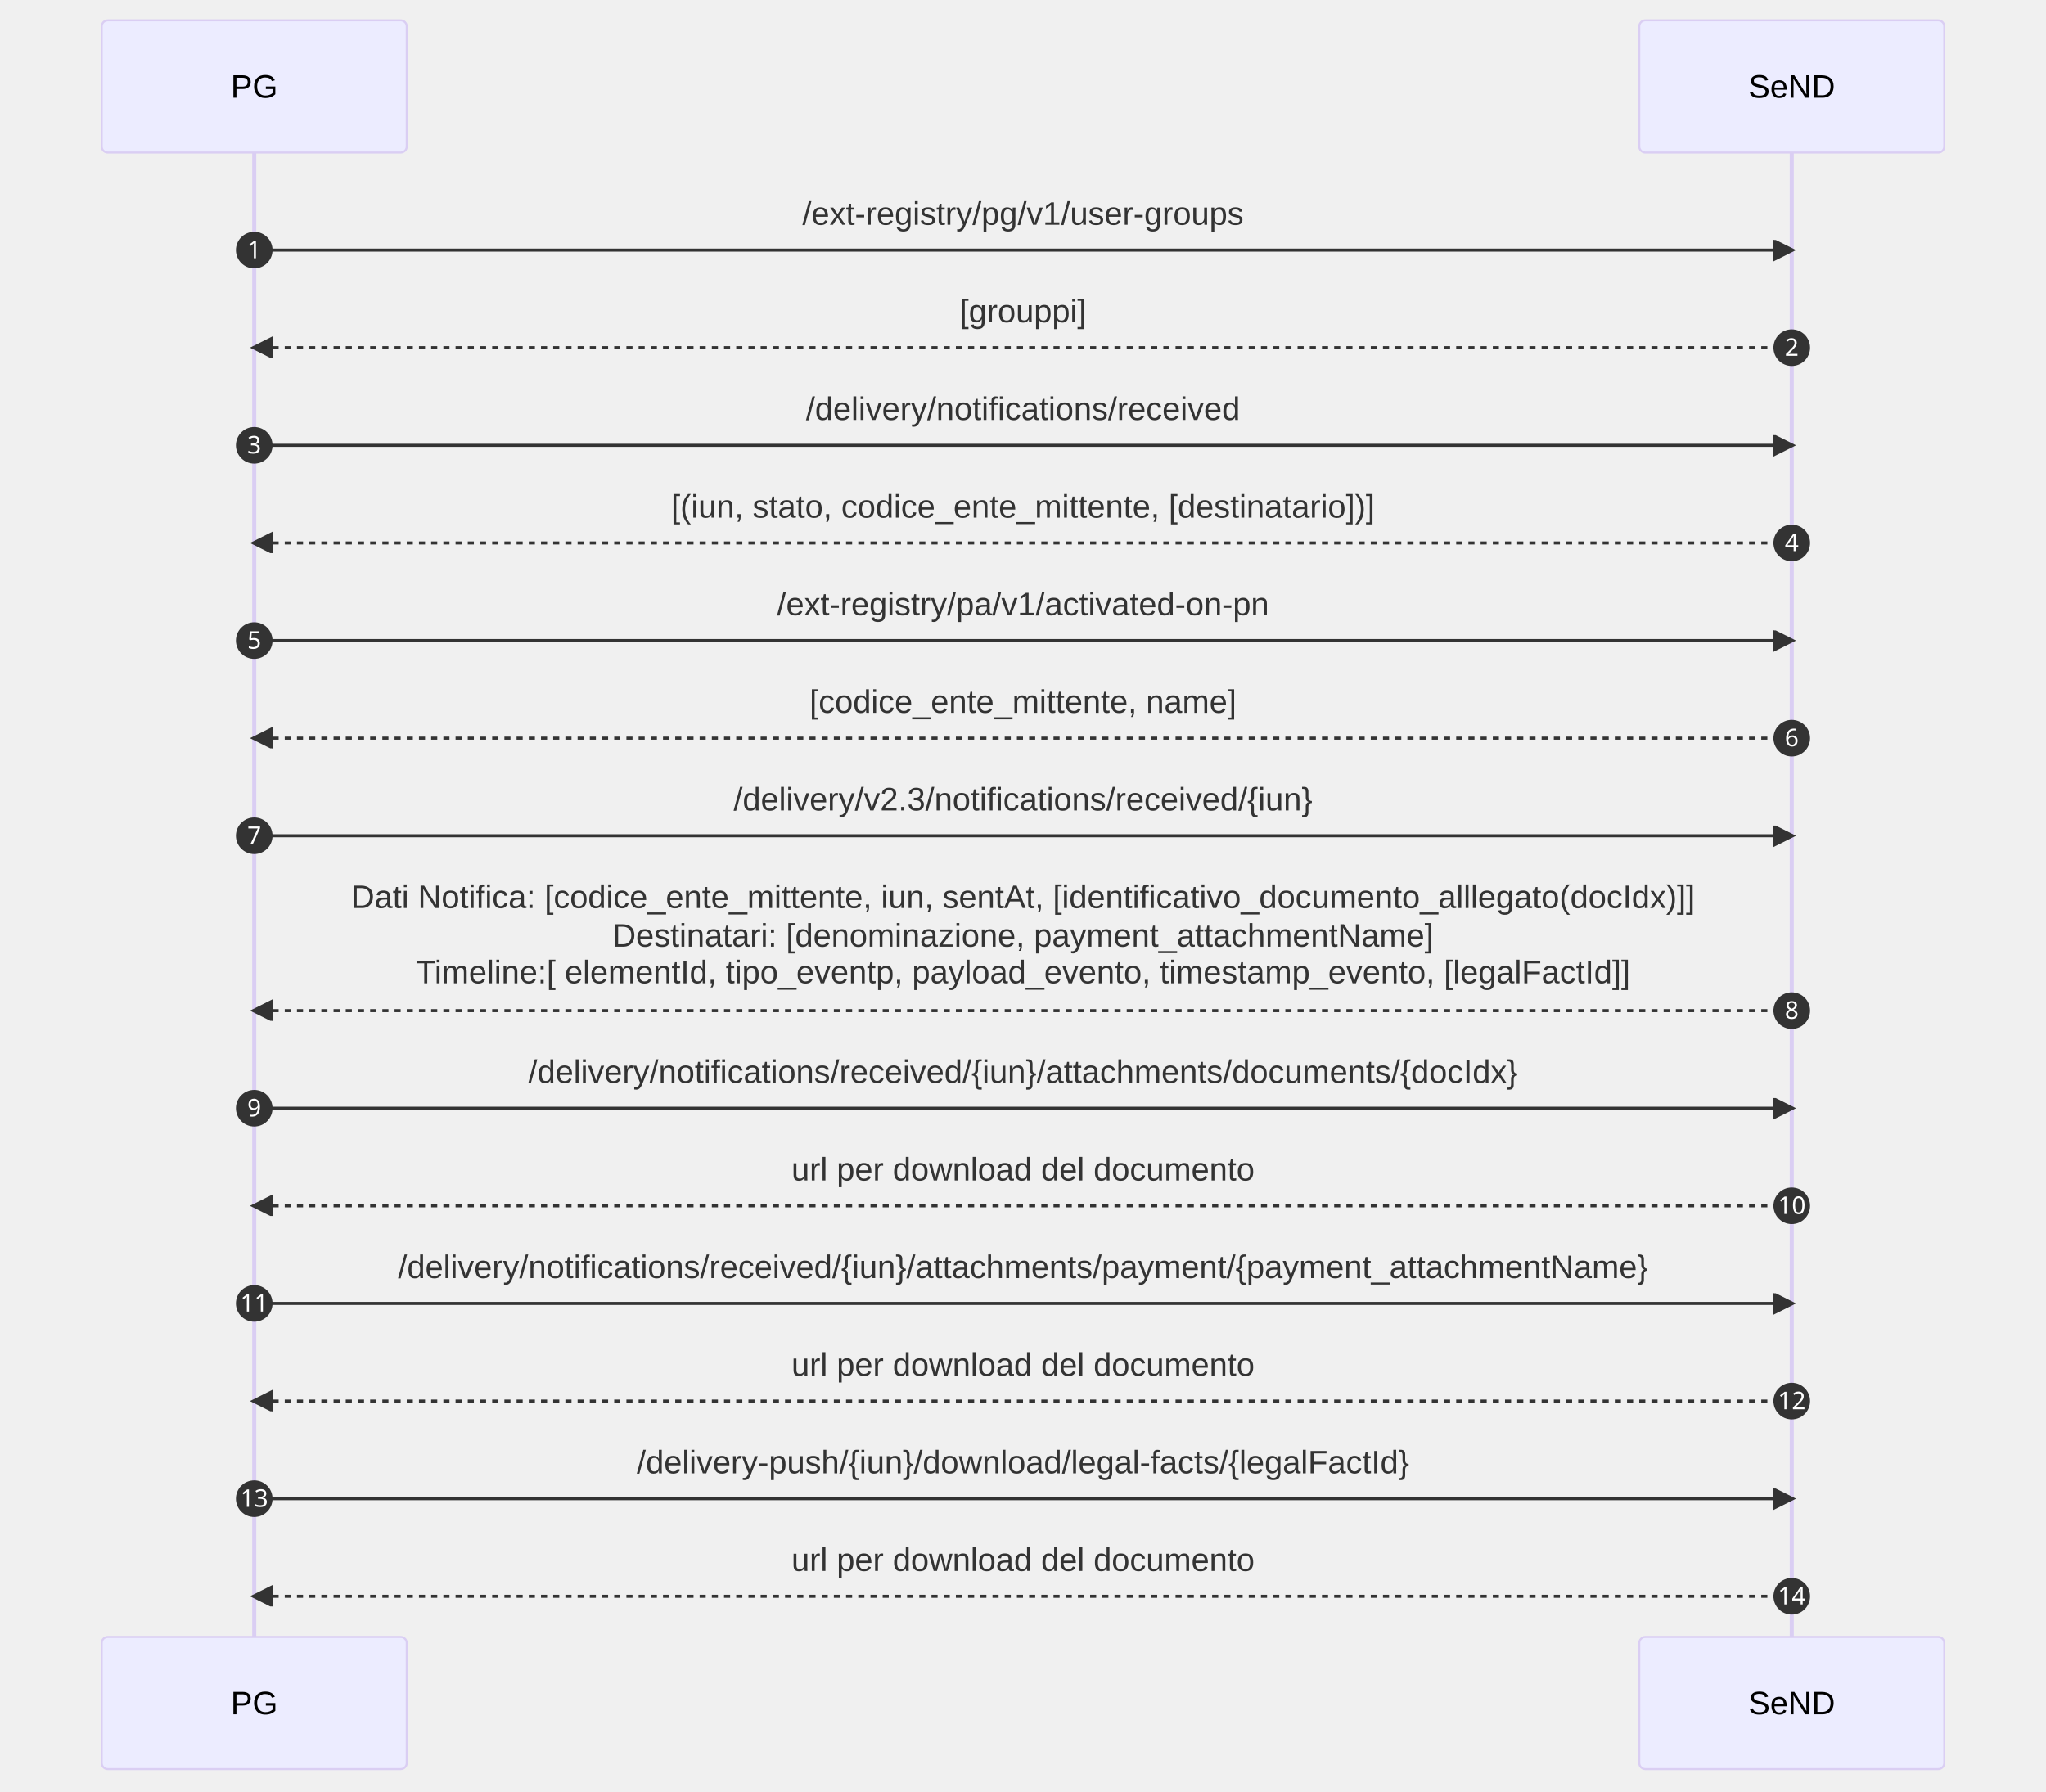
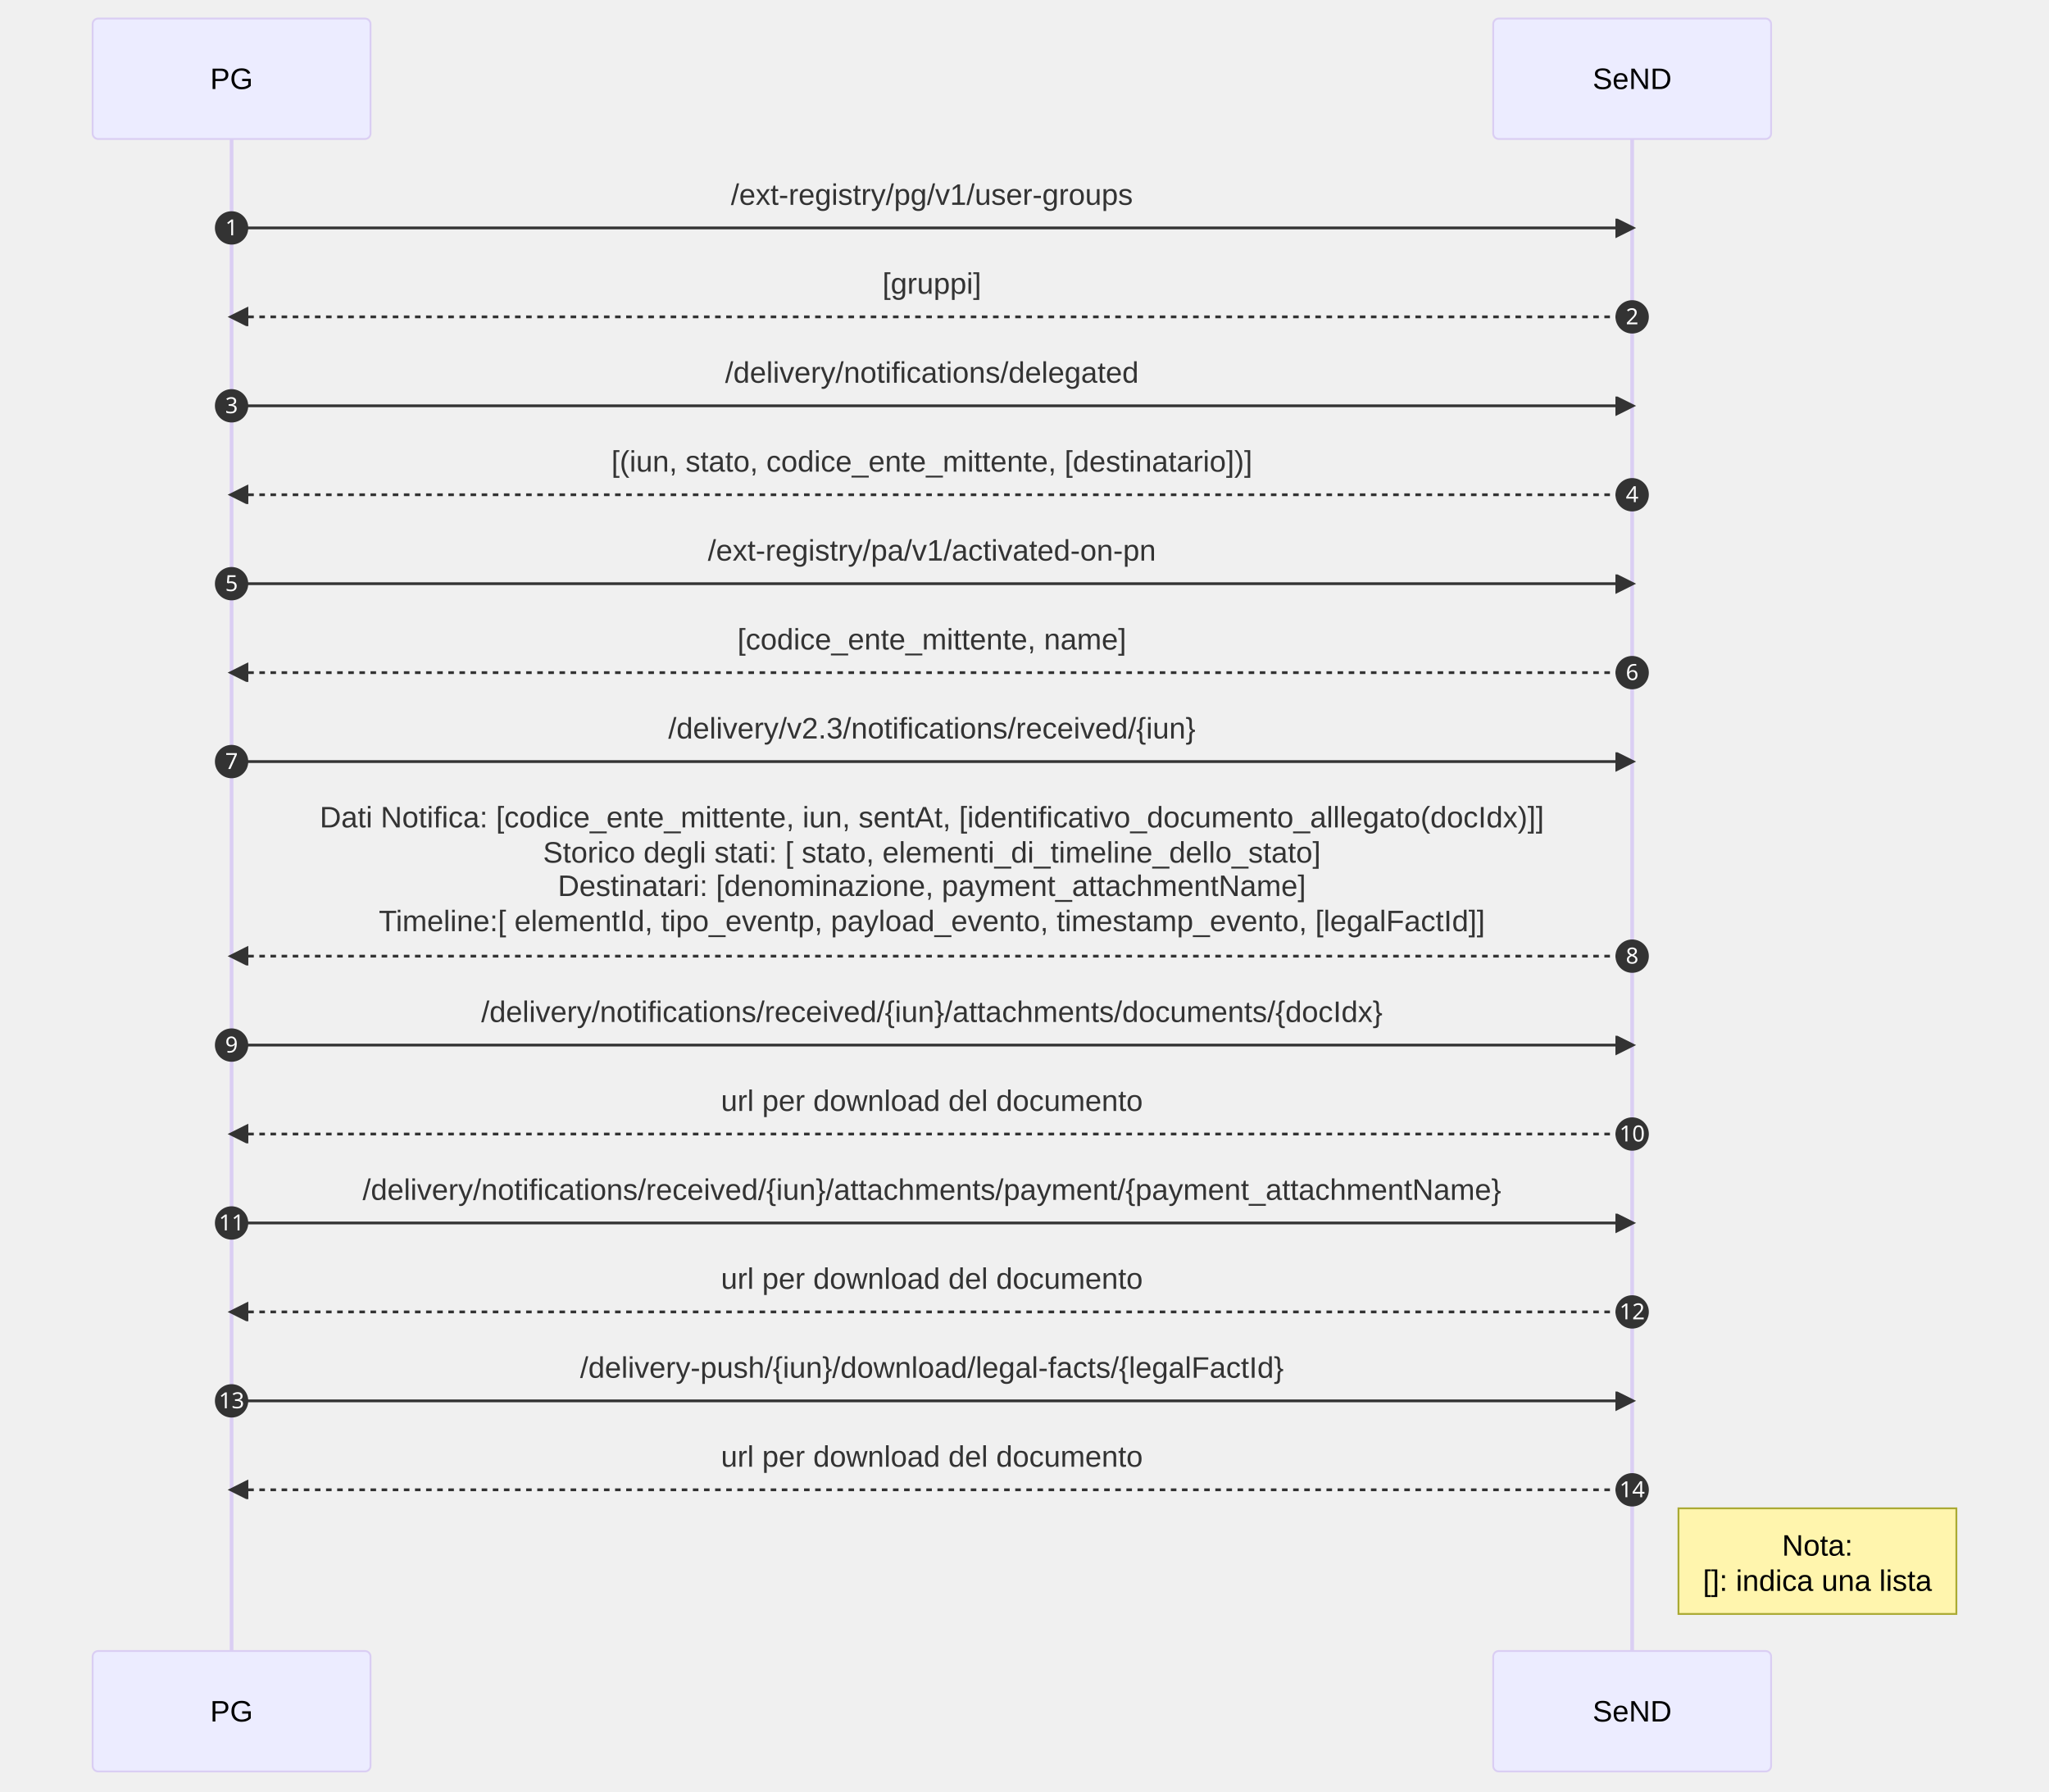
- <svg xmlns="http://www.w3.org/2000/svg" aria-roledescription="sequence" role="graphics-document document" viewBox="-50 -10 1006 881" style="max-width: 1006px; background-color: rgb(255, 255, 255);" width="100%" id="mermaid-1728084669996">
+ <svg xmlns="http://www.w3.org/2000/svg" aria-roledescription="sequence" role="graphics-document document" viewBox="-50 -10 1106 967" style="max-width: 1106px; background-color: rgb(255, 255, 255);" width="100%" id="mermaid-1728293063062">
  <g>
-     <rect class="actor" ry="3" rx="3" height="65" width="150" stroke="#666" fill="#eaeaea" y="795" x="756" />
-     <text style="text-anchor: middle; font-size: 16px; font-weight: 400;" class="actor" alignment-baseline="central" dominant-baseline="central" y="827.5" x="831">
+     <rect class="actor" ry="3" rx="3" height="65" width="150" stroke="#666" fill="#eaeaea" y="881" x="756" />
+     <text style="text-anchor: middle; font-size: 16px; font-weight: 400;" class="actor" alignment-baseline="central" dominant-baseline="central" y="913.5" x="831">
      <tspan dy="0" x="831">SeND</tspan>
    </text>
  </g>
  <g>
-     <rect class="actor" ry="3" rx="3" height="65" width="150" stroke="#666" fill="#eaeaea" y="795" x="0" />
-     <text style="text-anchor: middle; font-size: 16px; font-weight: 400;" class="actor" alignment-baseline="central" dominant-baseline="central" y="827.5" x="75">
+     <rect class="actor" ry="3" rx="3" height="65" width="150" stroke="#666" fill="#eaeaea" y="881" x="0" />
+     <text style="text-anchor: middle; font-size: 16px; font-weight: 400;" class="actor" alignment-baseline="central" dominant-baseline="central" y="913.5" x="75">
      <tspan dy="0" x="75">PG</tspan>
    </text>
  </g>
  <g>
-     <line stroke="#999" stroke-width="0.5px" class="200" y2="795" x2="831" y1="5" x1="831" id="actor1" />
-     <g id="root-1">
+     <line stroke="#999" stroke-width="0.5px" class="200" y2="881" x2="831" y1="5" x1="831" id="actor144" />
+     <g id="root-144">
      <rect class="actor" ry="3" rx="3" height="65" width="150" stroke="#666" fill="#eaeaea" y="0" x="756" />
      <text style="text-anchor: middle; font-size: 16px; font-weight: 400;" class="actor" alignment-baseline="central" dominant-baseline="central" y="32.5" x="831">
        <tspan dy="0" x="831">SeND</tspan>
      </text>
    </g>
  </g>
  <g>
-     <line stroke="#999" stroke-width="0.5px" class="200" y2="795" x2="75" y1="5" x1="75" id="actor0" />
-     <g id="root-0">
+     <line stroke="#999" stroke-width="0.5px" class="200" y2="881" x2="75" y1="5" x1="75" id="actor143" />
+     <g id="root-143">
      <rect class="actor" ry="3" rx="3" height="65" width="150" stroke="#666" fill="#eaeaea" y="0" x="0" />
      <text style="text-anchor: middle; font-size: 16px; font-weight: 400;" class="actor" alignment-baseline="central" dominant-baseline="central" y="32.5" x="75">
        <tspan dy="0" x="75">PG</tspan>
      </text>
    </g>
  </g>
-   <style>#mermaid-1728084669996{font-family:"trebuchet ms",verdana,arial,sans-serif;font-size:16px;fill:#333;}#mermaid-1728084669996 .error-icon{fill:#552222;}#mermaid-1728084669996 .error-text{fill:#552222;stroke:#552222;}#mermaid-1728084669996 .edge-thickness-normal{stroke-width:2px;}#mermaid-1728084669996 .edge-thickness-thick{stroke-width:3.5px;}#mermaid-1728084669996 .edge-pattern-solid{stroke-dasharray:0;}#mermaid-1728084669996 .edge-pattern-dashed{stroke-dasharray:3;}#mermaid-1728084669996 .edge-pattern-dotted{stroke-dasharray:2;}#mermaid-1728084669996 .marker{fill:#333333;stroke:#333333;}#mermaid-1728084669996 .marker.cross{stroke:#333333;}#mermaid-1728084669996 svg{font-family:"trebuchet ms",verdana,arial,sans-serif;font-size:16px;}#mermaid-1728084669996 .actor{stroke:hsl(259.626, 59.777%, 87.902%);fill:#ECECFF;}#mermaid-1728084669996 text.actor&gt;tspan{fill:black;stroke:none;}#mermaid-1728084669996 .actor-line{stroke:grey;}#mermaid-1728084669996 .messageLine0{stroke-width:1.5;stroke-dasharray:none;stroke:#333;}#mermaid-1728084669996 .messageLine1{stroke-width:1.5;stroke-dasharray:2,2;stroke:#333;}#mermaid-1728084669996 #arrowhead path{fill:#333;stroke:#333;}#mermaid-1728084669996 .sequenceNumber{fill:white;}#mermaid-1728084669996 #sequencenumber{fill:#333;}#mermaid-1728084669996 #crosshead path{fill:#333;stroke:#333;}#mermaid-1728084669996 .messageText{fill:#333;stroke:none;}#mermaid-1728084669996 .labelBox{stroke:hsl(259.626, 59.777%, 87.902%);fill:#ECECFF;}#mermaid-1728084669996 .labelText,#mermaid-1728084669996 .labelText&gt;tspan{fill:black;stroke:none;}#mermaid-1728084669996 .loopText,#mermaid-1728084669996 .loopText&gt;tspan{fill:black;stroke:none;}#mermaid-1728084669996 .loopLine{stroke-width:2px;stroke-dasharray:2,2;stroke:hsl(259.626, 59.777%, 87.902%);fill:hsl(259.626, 59.777%, 87.902%);}#mermaid-1728084669996 .note{stroke:#aaaa33;fill:#fff5ad;}#mermaid-1728084669996 .noteText,#mermaid-1728084669996 .noteText&gt;tspan{fill:black;stroke:none;}#mermaid-1728084669996 .activation0{fill:#f4f4f4;stroke:#666;}#mermaid-1728084669996 .activation1{fill:#f4f4f4;stroke:#666;}#mermaid-1728084669996 .activation2{fill:#f4f4f4;stroke:#666;}#mermaid-1728084669996 .actorPopupMenu{position:absolute;}#mermaid-1728084669996 .actorPopupMenuPanel{position:absolute;fill:#ECECFF;box-shadow:0px 8px 16px 0px rgba(0,0,0,0.2);filter:drop-shadow(3px 5px 2px rgb(0 0 0 / 0.4));}#mermaid-1728084669996 .actor-man line{stroke:hsl(259.626, 59.777%, 87.902%);fill:#ECECFF;}#mermaid-1728084669996 .actor-man circle,#mermaid-1728084669996 line{stroke:hsl(259.626, 59.777%, 87.902%);fill:#ECECFF;stroke-width:2px;}#mermaid-1728084669996 :root{--mermaid-font-family:"trebuchet ms",verdana,arial,sans-serif;}</style>
+   <style>#mermaid-1728293063062{font-family:"trebuchet ms",verdana,arial,sans-serif;font-size:16px;fill:#333;}#mermaid-1728293063062 .error-icon{fill:#552222;}#mermaid-1728293063062 .error-text{fill:#552222;stroke:#552222;}#mermaid-1728293063062 .edge-thickness-normal{stroke-width:2px;}#mermaid-1728293063062 .edge-thickness-thick{stroke-width:3.5px;}#mermaid-1728293063062 .edge-pattern-solid{stroke-dasharray:0;}#mermaid-1728293063062 .edge-pattern-dashed{stroke-dasharray:3;}#mermaid-1728293063062 .edge-pattern-dotted{stroke-dasharray:2;}#mermaid-1728293063062 .marker{fill:#333333;stroke:#333333;}#mermaid-1728293063062 .marker.cross{stroke:#333333;}#mermaid-1728293063062 svg{font-family:"trebuchet ms",verdana,arial,sans-serif;font-size:16px;}#mermaid-1728293063062 .actor{stroke:hsl(259.626, 59.777%, 87.902%);fill:#ECECFF;}#mermaid-1728293063062 text.actor&gt;tspan{fill:black;stroke:none;}#mermaid-1728293063062 .actor-line{stroke:grey;}#mermaid-1728293063062 .messageLine0{stroke-width:1.5;stroke-dasharray:none;stroke:#333;}#mermaid-1728293063062 .messageLine1{stroke-width:1.5;stroke-dasharray:2,2;stroke:#333;}#mermaid-1728293063062 #arrowhead path{fill:#333;stroke:#333;}#mermaid-1728293063062 .sequenceNumber{fill:white;}#mermaid-1728293063062 #sequencenumber{fill:#333;}#mermaid-1728293063062 #crosshead path{fill:#333;stroke:#333;}#mermaid-1728293063062 .messageText{fill:#333;stroke:none;}#mermaid-1728293063062 .labelBox{stroke:hsl(259.626, 59.777%, 87.902%);fill:#ECECFF;}#mermaid-1728293063062 .labelText,#mermaid-1728293063062 .labelText&gt;tspan{fill:black;stroke:none;}#mermaid-1728293063062 .loopText,#mermaid-1728293063062 .loopText&gt;tspan{fill:black;stroke:none;}#mermaid-1728293063062 .loopLine{stroke-width:2px;stroke-dasharray:2,2;stroke:hsl(259.626, 59.777%, 87.902%);fill:hsl(259.626, 59.777%, 87.902%);}#mermaid-1728293063062 .note{stroke:#aaaa33;fill:#fff5ad;}#mermaid-1728293063062 .noteText,#mermaid-1728293063062 .noteText&gt;tspan{fill:black;stroke:none;}#mermaid-1728293063062 .activation0{fill:#f4f4f4;stroke:#666;}#mermaid-1728293063062 .activation1{fill:#f4f4f4;stroke:#666;}#mermaid-1728293063062 .activation2{fill:#f4f4f4;stroke:#666;}#mermaid-1728293063062 .actorPopupMenu{position:absolute;}#mermaid-1728293063062 .actorPopupMenuPanel{position:absolute;fill:#ECECFF;box-shadow:0px 8px 16px 0px rgba(0,0,0,0.2);filter:drop-shadow(3px 5px 2px rgb(0 0 0 / 0.4));}#mermaid-1728293063062 .actor-man line{stroke:hsl(259.626, 59.777%, 87.902%);fill:#ECECFF;}#mermaid-1728293063062 .actor-man circle,#mermaid-1728293063062 line{stroke:hsl(259.626, 59.777%, 87.902%);fill:#ECECFF;stroke-width:2px;}#mermaid-1728293063062 :root{--mermaid-font-family:"trebuchet ms",verdana,arial,sans-serif;}</style>
  <g />
  <defs>
    <symbol height="24" width="24" id="computer">
      <path d="M2 2v13h20v-13h-20zm18 11h-16v-9h16v9zm-10.228 6l.466-1h3.524l.467 1h-4.457zm14.228 3h-24l2-6h2.104l-1.33 4h18.45l-1.297-4h2.073l2 6zm-5-10h-14v-7h14v7z" transform="scale(.5)" />
    </symbol>
  </defs>
  <defs>
    <symbol clip-rule="evenodd" fill-rule="evenodd" id="database">
      <path d="M12.258.001l.256.004.255.005.253.008.251.01.249.012.247.015.246.016.242.019.241.02.239.023.236.024.233.027.231.028.229.031.225.032.223.034.22.036.217.038.214.04.211.041.208.043.205.045.201.046.198.048.194.05.191.051.187.053.183.054.18.056.175.057.172.059.168.06.163.061.16.063.155.064.15.066.074.033.073.033.071.034.07.034.069.035.068.035.067.035.066.035.064.036.064.036.062.036.06.036.06.037.058.037.058.037.055.038.055.038.053.038.052.038.051.039.05.039.048.039.047.039.045.04.044.04.043.04.041.04.04.041.039.041.037.041.036.041.034.041.033.042.032.042.03.042.029.042.027.042.026.043.024.043.023.043.021.043.02.043.018.044.017.043.015.044.013.044.012.044.011.045.009.044.007.045.006.045.004.045.002.045.001.045v17l-.001.045-.002.045-.004.045-.006.045-.007.045-.009.044-.011.045-.012.044-.013.044-.015.044-.017.043-.018.044-.02.043-.021.043-.023.043-.024.043-.026.043-.027.042-.029.042-.03.042-.032.042-.033.042-.034.041-.036.041-.037.041-.039.041-.04.041-.041.04-.043.04-.044.04-.045.04-.047.039-.048.039-.05.039-.051.039-.052.038-.053.038-.055.038-.055.038-.058.037-.058.037-.06.037-.06.036-.062.036-.064.036-.064.036-.066.035-.067.035-.068.035-.069.035-.07.034-.071.034-.073.033-.074.033-.15.066-.155.064-.16.063-.163.061-.168.06-.172.059-.175.057-.18.056-.183.054-.187.053-.191.051-.194.05-.198.048-.201.046-.205.045-.208.043-.211.041-.214.04-.217.038-.22.036-.223.034-.225.032-.229.031-.231.028-.233.027-.236.024-.239.023-.241.02-.242.019-.246.016-.247.015-.249.012-.251.01-.253.008-.255.005-.256.004-.258.001-.258-.001-.256-.004-.255-.005-.253-.008-.251-.01-.249-.012-.247-.015-.245-.016-.243-.019-.241-.02-.238-.023-.236-.024-.234-.027-.231-.028-.228-.031-.226-.032-.223-.034-.22-.036-.217-.038-.214-.04-.211-.041-.208-.043-.204-.045-.201-.046-.198-.048-.195-.05-.19-.051-.187-.053-.184-.054-.179-.056-.176-.057-.172-.059-.167-.06-.164-.061-.159-.063-.155-.064-.151-.066-.074-.033-.072-.033-.072-.034-.07-.034-.069-.035-.068-.035-.067-.035-.066-.035-.064-.036-.063-.036-.062-.036-.061-.036-.06-.037-.058-.037-.057-.037-.056-.038-.055-.038-.053-.038-.052-.038-.051-.039-.049-.039-.049-.039-.046-.039-.046-.04-.044-.04-.043-.04-.041-.04-.04-.041-.039-.041-.037-.041-.036-.041-.034-.041-.033-.042-.032-.042-.03-.042-.029-.042-.027-.042-.026-.043-.024-.043-.023-.043-.021-.043-.02-.043-.018-.044-.017-.043-.015-.044-.013-.044-.012-.044-.011-.045-.009-.044-.007-.045-.006-.045-.004-.045-.002-.045-.001-.045v-17l.001-.045.002-.045.004-.045.006-.045.007-.045.009-.044.011-.045.012-.044.013-.044.015-.044.017-.043.018-.044.02-.043.021-.043.023-.043.024-.043.026-.043.027-.042.029-.042.03-.042.032-.042.033-.042.034-.041.036-.041.037-.041.039-.041.04-.041.041-.04.043-.04.044-.04.046-.04.046-.039.049-.039.049-.039.051-.039.052-.038.053-.038.055-.038.056-.038.057-.037.058-.037.06-.037.061-.036.062-.036.063-.036.064-.036.066-.035.067-.035.068-.035.069-.035.07-.034.072-.034.072-.033.074-.033.151-.066.155-.064.159-.063.164-.061.167-.06.172-.059.176-.057.179-.056.184-.054.187-.053.19-.051.195-.05.198-.048.201-.046.204-.045.208-.043.211-.041.214-.04.217-.038.22-.036.223-.034.226-.032.228-.031.231-.028.234-.027.236-.024.238-.023.241-.02.243-.019.245-.016.247-.015.249-.012.251-.01.253-.008.255-.005.256-.004.258-.001.258.001zm-9.258 20.499v.01l.001.021.003.021.004.022.005.021.006.022.007.022.009.023.01.022.011.023.012.023.013.023.015.023.016.024.017.023.018.024.019.024.021.024.022.025.023.024.024.025.052.049.056.05.061.051.066.051.07.051.075.051.079.052.084.052.088.052.092.052.097.052.102.051.105.052.11.052.114.051.119.051.123.051.127.05.131.05.135.05.139.048.144.049.147.047.152.047.155.047.16.045.163.045.167.043.171.043.176.041.178.041.183.039.187.039.19.037.194.035.197.035.202.033.204.031.209.03.212.029.216.027.219.025.222.024.226.021.23.02.233.018.236.016.24.015.243.012.246.01.249.008.253.005.256.004.259.001.26-.001.257-.004.254-.005.25-.008.247-.011.244-.012.241-.014.237-.016.233-.018.231-.021.226-.021.224-.024.22-.026.216-.027.212-.028.21-.031.205-.031.202-.034.198-.034.194-.036.191-.037.187-.039.183-.04.179-.04.175-.042.172-.043.168-.044.163-.045.16-.046.155-.046.152-.047.148-.048.143-.049.139-.049.136-.05.131-.05.126-.05.123-.051.118-.052.114-.051.11-.052.106-.052.101-.052.096-.052.092-.052.088-.053.083-.051.079-.052.074-.052.07-.051.065-.051.06-.051.056-.05.051-.05.023-.024.023-.025.021-.024.02-.024.019-.024.018-.024.017-.024.015-.023.014-.024.013-.023.012-.023.01-.023.01-.022.008-.022.006-.022.006-.022.004-.022.004-.021.001-.021.001-.021v-4.127l-.077.055-.08.053-.083.054-.085.053-.087.052-.09.052-.093.051-.095.05-.097.05-.1.049-.102.049-.105.048-.106.047-.109.047-.111.046-.114.045-.115.045-.118.044-.12.043-.122.042-.124.042-.126.041-.128.04-.13.04-.132.038-.134.038-.135.037-.138.037-.139.035-.142.035-.143.034-.144.033-.147.032-.148.031-.15.03-.151.03-.153.029-.154.027-.156.027-.158.026-.159.025-.161.024-.162.023-.163.022-.165.021-.166.02-.167.019-.169.018-.169.017-.171.016-.173.015-.173.014-.175.013-.175.012-.177.011-.178.01-.179.008-.179.008-.181.006-.182.005-.182.004-.184.003-.184.002h-.37l-.184-.002-.184-.003-.182-.004-.182-.005-.181-.006-.179-.008-.179-.008-.178-.01-.176-.011-.176-.012-.175-.013-.173-.014-.172-.015-.171-.016-.17-.017-.169-.018-.167-.019-.166-.02-.165-.021-.163-.022-.162-.023-.161-.024-.159-.025-.157-.026-.156-.027-.155-.027-.153-.029-.151-.03-.15-.03-.148-.031-.146-.032-.145-.033-.143-.034-.141-.035-.14-.035-.137-.037-.136-.037-.134-.038-.132-.038-.13-.04-.128-.04-.126-.041-.124-.042-.122-.042-.12-.044-.117-.043-.116-.045-.113-.045-.112-.046-.109-.047-.106-.047-.105-.048-.102-.049-.1-.049-.097-.05-.095-.05-.093-.052-.09-.051-.087-.052-.085-.053-.083-.054-.08-.054-.077-.054v4.127zm0-5.654v.011l.001.021.003.021.004.021.005.022.006.022.007.022.009.022.01.022.011.023.012.023.013.023.015.024.016.023.017.024.018.024.019.024.021.024.022.024.023.025.024.024.052.05.056.05.061.05.066.051.07.051.075.052.079.051.084.052.088.052.092.052.097.052.102.052.105.052.11.051.114.051.119.052.123.05.127.051.131.05.135.049.139.049.144.048.147.048.152.047.155.046.16.045.163.045.167.044.171.042.176.042.178.04.183.04.187.038.19.037.194.036.197.034.202.033.204.032.209.03.212.028.216.027.219.025.222.024.226.022.23.02.233.018.236.016.24.014.243.012.246.01.249.008.253.006.256.003.259.001.26-.001.257-.003.254-.006.25-.008.247-.01.244-.012.241-.015.237-.016.233-.018.231-.02.226-.022.224-.024.22-.025.216-.027.212-.029.21-.03.205-.032.202-.033.198-.035.194-.036.191-.037.187-.039.183-.039.179-.041.175-.042.172-.043.168-.044.163-.045.16-.045.155-.047.152-.047.148-.048.143-.048.139-.05.136-.049.131-.05.126-.051.123-.051.118-.051.114-.052.11-.052.106-.052.101-.052.096-.052.092-.052.088-.052.083-.052.079-.052.074-.051.07-.052.065-.051.06-.05.056-.051.051-.049.023-.025.023-.024.021-.025.02-.024.019-.024.018-.024.017-.024.015-.023.014-.023.013-.024.012-.022.01-.023.01-.023.008-.022.006-.022.006-.022.004-.021.004-.022.001-.021.001-.021v-4.139l-.077.054-.08.054-.083.054-.085.052-.087.053-.09.051-.093.051-.095.051-.097.05-.1.049-.102.049-.105.048-.106.047-.109.047-.111.046-.114.045-.115.044-.118.044-.12.044-.122.042-.124.042-.126.041-.128.04-.13.039-.132.039-.134.038-.135.037-.138.036-.139.036-.142.035-.143.033-.144.033-.147.033-.148.031-.15.03-.151.03-.153.028-.154.028-.156.027-.158.026-.159.025-.161.024-.162.023-.163.022-.165.021-.166.02-.167.019-.169.018-.169.017-.171.016-.173.015-.173.014-.175.013-.175.012-.177.011-.178.009-.179.009-.179.007-.181.007-.182.005-.182.004-.184.003-.184.002h-.37l-.184-.002-.184-.003-.182-.004-.182-.005-.181-.007-.179-.007-.179-.009-.178-.009-.176-.011-.176-.012-.175-.013-.173-.014-.172-.015-.171-.016-.17-.017-.169-.018-.167-.019-.166-.02-.165-.021-.163-.022-.162-.023-.161-.024-.159-.025-.157-.026-.156-.027-.155-.028-.153-.028-.151-.03-.15-.03-.148-.031-.146-.033-.145-.033-.143-.033-.141-.035-.14-.036-.137-.036-.136-.037-.134-.038-.132-.039-.13-.039-.128-.04-.126-.041-.124-.042-.122-.043-.12-.043-.117-.044-.116-.044-.113-.046-.112-.046-.109-.046-.106-.047-.105-.048-.102-.049-.1-.049-.097-.05-.095-.051-.093-.051-.09-.051-.087-.053-.085-.052-.083-.054-.08-.054-.077-.054v4.139zm0-5.666v.011l.001.02.003.022.004.021.005.022.006.021.007.022.009.023.01.022.011.023.012.023.013.023.015.023.016.024.017.024.018.023.019.024.021.025.022.024.023.024.024.025.052.05.056.05.061.05.066.051.07.051.075.052.079.051.084.052.088.052.092.052.097.052.102.052.105.051.11.052.114.051.119.051.123.051.127.05.131.05.135.05.139.049.144.048.147.048.152.047.155.046.16.045.163.045.167.043.171.043.176.042.178.04.183.04.187.038.19.037.194.036.197.034.202.033.204.032.209.03.212.028.216.027.219.025.222.024.226.021.23.02.233.018.236.017.24.014.243.012.246.01.249.008.253.006.256.003.259.001.26-.001.257-.003.254-.006.25-.008.247-.01.244-.013.241-.014.237-.016.233-.018.231-.02.226-.022.224-.024.22-.025.216-.027.212-.029.21-.03.205-.032.202-.033.198-.035.194-.036.191-.037.187-.039.183-.039.179-.041.175-.042.172-.043.168-.044.163-.045.16-.045.155-.047.152-.047.148-.048.143-.049.139-.049.136-.049.131-.051.126-.05.123-.051.118-.052.114-.051.11-.052.106-.052.101-.052.096-.052.092-.052.088-.052.083-.052.079-.052.074-.052.07-.051.065-.051.06-.051.056-.05.051-.049.023-.025.023-.025.021-.024.02-.024.019-.024.018-.024.017-.024.015-.023.014-.024.013-.023.012-.023.01-.022.01-.023.008-.022.006-.022.006-.022.004-.022.004-.021.001-.021.001-.021v-4.153l-.077.054-.08.054-.083.053-.085.053-.087.053-.09.051-.093.051-.095.051-.097.05-.1.049-.102.048-.105.048-.106.048-.109.046-.111.046-.114.046-.115.044-.118.044-.12.043-.122.043-.124.042-.126.041-.128.04-.13.039-.132.039-.134.038-.135.037-.138.036-.139.036-.142.034-.143.034-.144.033-.147.032-.148.032-.15.03-.151.03-.153.028-.154.028-.156.027-.158.026-.159.024-.161.024-.162.023-.163.023-.165.021-.166.02-.167.019-.169.018-.169.017-.171.016-.173.015-.173.014-.175.013-.175.012-.177.01-.178.01-.179.009-.179.007-.181.006-.182.006-.182.004-.184.003-.184.001-.185.001-.185-.001-.184-.001-.184-.003-.182-.004-.182-.006-.181-.006-.179-.007-.179-.009-.178-.01-.176-.01-.176-.012-.175-.013-.173-.014-.172-.015-.171-.016-.17-.017-.169-.018-.167-.019-.166-.02-.165-.021-.163-.023-.162-.023-.161-.024-.159-.024-.157-.026-.156-.027-.155-.028-.153-.028-.151-.03-.15-.03-.148-.032-.146-.032-.145-.033-.143-.034-.141-.034-.14-.036-.137-.036-.136-.037-.134-.038-.132-.039-.13-.039-.128-.041-.126-.041-.124-.041-.122-.043-.12-.043-.117-.044-.116-.044-.113-.046-.112-.046-.109-.046-.106-.048-.105-.048-.102-.048-.1-.05-.097-.049-.095-.051-.093-.051-.09-.052-.087-.052-.085-.053-.083-.053-.08-.054-.077-.054v4.153zm8.74-8.179l-.257.004-.254.005-.25.008-.247.011-.244.012-.241.014-.237.016-.233.018-.231.021-.226.022-.224.023-.22.026-.216.027-.212.028-.21.031-.205.032-.202.033-.198.034-.194.036-.191.038-.187.038-.183.04-.179.041-.175.042-.172.043-.168.043-.163.045-.16.046-.155.046-.152.048-.148.048-.143.048-.139.049-.136.05-.131.05-.126.051-.123.051-.118.051-.114.052-.11.052-.106.052-.101.052-.096.052-.092.052-.088.052-.083.052-.079.052-.074.051-.07.052-.065.051-.06.05-.056.05-.051.05-.023.025-.023.024-.021.024-.02.025-.019.024-.018.024-.017.023-.015.024-.014.023-.013.023-.012.023-.01.023-.01.022-.008.022-.006.023-.006.021-.004.022-.004.021-.001.021-.001.021.001.021.001.021.004.021.004.022.006.021.006.023.008.022.01.022.01.023.012.023.013.023.014.023.015.024.017.023.018.024.019.024.02.025.021.024.023.024.023.025.051.05.056.05.06.05.065.051.07.052.074.051.079.052.083.052.088.052.092.052.096.052.101.052.106.052.11.052.114.052.118.051.123.051.126.051.131.05.136.05.139.049.143.048.148.048.152.048.155.046.16.046.163.045.168.043.172.043.175.042.179.041.183.04.187.038.191.038.194.036.198.034.202.033.205.032.21.031.212.028.216.027.22.026.224.023.226.022.231.021.233.018.237.016.241.014.244.012.247.011.25.008.254.005.257.004.26.001.26-.001.257-.004.254-.005.25-.008.247-.011.244-.012.241-.014.237-.016.233-.018.231-.021.226-.022.224-.023.22-.026.216-.027.212-.028.21-.031.205-.032.202-.033.198-.034.194-.036.191-.038.187-.038.183-.04.179-.041.175-.042.172-.043.168-.043.163-.045.16-.046.155-.046.152-.048.148-.048.143-.048.139-.049.136-.05.131-.05.126-.051.123-.051.118-.051.114-.052.11-.052.106-.052.101-.052.096-.052.092-.052.088-.052.083-.052.079-.052.074-.051.07-.052.065-.051.06-.05.056-.05.051-.05.023-.025.023-.024.021-.024.02-.025.019-.024.018-.024.017-.023.015-.024.014-.023.013-.023.012-.023.01-.023.01-.022.008-.022.006-.023.006-.021.004-.022.004-.021.001-.021.001-.021-.001-.021-.001-.021-.004-.021-.004-.022-.006-.021-.006-.023-.008-.022-.01-.022-.01-.023-.012-.023-.013-.023-.014-.023-.015-.024-.017-.023-.018-.024-.019-.024-.02-.025-.021-.024-.023-.024-.023-.025-.051-.05-.056-.05-.06-.05-.065-.051-.07-.052-.074-.051-.079-.052-.083-.052-.088-.052-.092-.052-.096-.052-.101-.052-.106-.052-.11-.052-.114-.052-.118-.051-.123-.051-.126-.051-.131-.05-.136-.05-.139-.049-.143-.048-.148-.048-.152-.048-.155-.046-.16-.046-.163-.045-.168-.043-.172-.043-.175-.042-.179-.041-.183-.04-.187-.038-.191-.038-.194-.036-.198-.034-.202-.033-.205-.032-.21-.031-.212-.028-.216-.027-.22-.026-.224-.023-.226-.022-.231-.021-.233-.018-.237-.016-.241-.014-.244-.012-.247-.011-.25-.008-.254-.005-.257-.004-.26-.001-.26.001z" transform="scale(.5)" />
    </symbol>
  </defs>
  <defs>
    <symbol height="24" width="24" id="clock">
      <path d="M12 2c5.514 0 10 4.486 10 10s-4.486 10-10 10-10-4.486-10-10 4.486-10 10-10zm0-2c-6.627 0-12 5.373-12 12s5.373 12 12 12 12-5.373 12-12-5.373-12-12-12zm5.848 12.459c.202.038.202.333.001.372-1.907.361-6.045 1.111-6.547 1.111-.719 0-1.301-.582-1.301-1.301 0-.512.77-5.447 1.125-7.445.034-.192.312-.181.343.014l.985 6.238 5.394 1.011z" transform="scale(.5)" />
    </symbol>
  </defs>
  <defs>
    <marker orient="auto" markerHeight="12" markerWidth="12" markerUnits="userSpaceOnUse" refY="5" refX="9" id="arrowhead">
      <path d="M 0 0 L 10 5 L 0 10 z" />
    </marker>
  </defs>
  <defs>
    <marker refY="5" refX="4" orient="auto" markerHeight="8" markerWidth="15" id="crosshead">
      <path style="stroke-dasharray: 0, 0;" d="M 1,2 L 6,7 M 6,2 L 1,7" stroke-width="1pt" stroke="#000000" fill="none" />
    </marker>
  </defs>
  <defs>
    <marker orient="auto" markerHeight="28" markerWidth="20" refY="7" refX="18" id="filled-head">
      <path d="M 18,7 L9,13 L14,7 L9,1 Z" />
    </marker>
  </defs>
  <defs>
    <marker orient="auto" markerHeight="40" markerWidth="60" refY="15" refX="15" id="sequencenumber">
      <circle r="6" cy="15" cx="15" />
    </marker>
  </defs>
+   <g>
+     <rect class="note" ry="0" rx="0" height="57" width="150" stroke="#666" fill="#EDF2AE" y="804" x="856" />
+     <text style="font-size: 16px; font-weight: 400;" dy="1em" class="noteText" alignment-baseline="middle" dominant-baseline="middle" text-anchor="middle" y="809" x="931">
+       <tspan x="931">Nota:  </tspan>
+     </text>
+     <text style="font-size: 16px; font-weight: 400;" dy="1em" class="noteText" alignment-baseline="middle" dominant-baseline="middle" text-anchor="middle" y="828" x="931">
+       <tspan x="931"> []: indica una lista</tspan>
+     </text>
+   </g>
  <text style="font-size: 16px; font-weight: 400;" dy="1em" class="messageText" alignment-baseline="middle" dominant-baseline="middle" text-anchor="middle" y="80" x="453">/ext-registry/pg/v1/user-groups</text>
  <line style="fill: none;" marker-start="url(#sequencenumber)" marker-end="url(#arrowhead)" stroke="none" stroke-width="2" class="messageLine0" y2="113" x2="831" y1="113" x1="75" />
  <text class="sequenceNumber" text-anchor="middle" font-size="12px" font-family="sans-serif" y="117" x="75">1</text>
-   <text style="font-size: 16px; font-weight: 400;" dy="1em" class="messageText" alignment-baseline="middle" dominant-baseline="middle" text-anchor="middle" y="128" x="453">[grouppi]</text>
+   <text style="font-size: 16px; font-weight: 400;" dy="1em" class="messageText" alignment-baseline="middle" dominant-baseline="middle" text-anchor="middle" y="128" x="453">[gruppi]</text>
  <line style="stroke-dasharray: 3, 3; fill: none;" marker-start="url(#sequencenumber)" marker-end="url(#arrowhead)" stroke="none" stroke-width="2" class="messageLine1" y2="161" x2="75" y1="161" x1="831" />
  <text class="sequenceNumber" text-anchor="middle" font-size="12px" font-family="sans-serif" y="165" x="831">2</text>
-   <text style="font-size: 16px; font-weight: 400;" dy="1em" class="messageText" alignment-baseline="middle" dominant-baseline="middle" text-anchor="middle" y="176" x="453">/delivery/notifications/received</text>
+   <text style="font-size: 16px; font-weight: 400;" dy="1em" class="messageText" alignment-baseline="middle" dominant-baseline="middle" text-anchor="middle" y="176" x="453">/delivery/notifications/delegated</text>
  <line style="fill: none;" marker-start="url(#sequencenumber)" marker-end="url(#arrowhead)" stroke="none" stroke-width="2" class="messageLine0" y2="209" x2="831" y1="209" x1="75" />
  <text class="sequenceNumber" text-anchor="middle" font-size="12px" font-family="sans-serif" y="213" x="75">3</text>
  <text style="font-size: 16px; font-weight: 400;" dy="1em" class="messageText" alignment-baseline="middle" dominant-baseline="middle" text-anchor="middle" y="224" x="453">[(iun, stato, codice_ente_mittente, [destinatario])]</text>
  <line style="stroke-dasharray: 3, 3; fill: none;" marker-start="url(#sequencenumber)" marker-end="url(#arrowhead)" stroke="none" stroke-width="2" class="messageLine1" y2="257" x2="75" y1="257" x1="831" />
  <text class="sequenceNumber" text-anchor="middle" font-size="12px" font-family="sans-serif" y="261" x="831">4</text>
  <text style="font-size: 16px; font-weight: 400;" dy="1em" class="messageText" alignment-baseline="middle" dominant-baseline="middle" text-anchor="middle" y="272" x="453">/ext-registry/pa/v1/activated-on-pn</text>
  <line style="fill: none;" marker-start="url(#sequencenumber)" marker-end="url(#arrowhead)" stroke="none" stroke-width="2" class="messageLine0" y2="305" x2="831" y1="305" x1="75" />
  <text class="sequenceNumber" text-anchor="middle" font-size="12px" font-family="sans-serif" y="309" x="75">5</text>
  <text style="font-size: 16px; font-weight: 400;" dy="1em" class="messageText" alignment-baseline="middle" dominant-baseline="middle" text-anchor="middle" y="320" x="453">[codice_ente_mittente, name]</text>
  <line style="stroke-dasharray: 3, 3; fill: none;" marker-start="url(#sequencenumber)" marker-end="url(#arrowhead)" stroke="none" stroke-width="2" class="messageLine1" y2="353" x2="75" y1="353" x1="831" />
  <text class="sequenceNumber" text-anchor="middle" font-size="12px" font-family="sans-serif" y="357" x="831">6</text>
  <text style="font-size: 16px; font-weight: 400;" dy="1em" class="messageText" alignment-baseline="middle" dominant-baseline="middle" text-anchor="middle" y="368" x="453">/delivery/v2.3/notifications/received/{iun}</text>
  <line style="fill: none;" marker-start="url(#sequencenumber)" marker-end="url(#arrowhead)" stroke="none" stroke-width="2" class="messageLine0" y2="401" x2="831" y1="401" x1="75" />
  <text class="sequenceNumber" text-anchor="middle" font-size="12px" font-family="sans-serif" y="405" x="75">7</text>
  <text style="font-size: 16px; font-weight: 400;" dy="1em" class="messageText" alignment-baseline="middle" dominant-baseline="middle" text-anchor="middle" y="416" x="453">Dati Notifica: [codice_ente_mittente, iun, sentAt, [identificativo_documento_alllegato(docIdx)]]</text>
-   <text style="font-size: 16px; font-weight: 400;" dy="1em" class="messageText" alignment-baseline="middle" dominant-baseline="middle" text-anchor="middle" y="435" x="453"> Destinatari: [denominazione, payment_attachmentName] </text>
-   <text style="font-size: 16px; font-weight: 400;" dy="1em" class="messageText" alignment-baseline="middle" dominant-baseline="middle" text-anchor="middle" y="453" x="453"> Timeline:[ elementId, tipo_eventp, payload_evento, timestamp_evento, [legalFactId]]</text>
-   <line style="stroke-dasharray: 3, 3; fill: none;" marker-start="url(#sequencenumber)" marker-end="url(#arrowhead)" stroke="none" stroke-width="2" class="messageLine1" y2="487" x2="75" y1="487" x1="831" />
-   <text class="sequenceNumber" text-anchor="middle" font-size="12px" font-family="sans-serif" y="491" x="831">8</text>
-   <text style="font-size: 16px; font-weight: 400;" dy="1em" class="messageText" alignment-baseline="middle" dominant-baseline="middle" text-anchor="middle" y="502" x="453">/delivery/notifications/received/{iun}/attachments/documents/{docIdx}</text>
-   <line style="fill: none;" marker-start="url(#sequencenumber)" marker-end="url(#arrowhead)" stroke="none" stroke-width="2" class="messageLine0" y2="535" x2="831" y1="535" x1="75" />
-   <text class="sequenceNumber" text-anchor="middle" font-size="12px" font-family="sans-serif" y="539" x="75">9</text>
-   <text style="font-size: 16px; font-weight: 400;" dy="1em" class="messageText" alignment-baseline="middle" dominant-baseline="middle" text-anchor="middle" y="550" x="453">url per download del documento</text>
-   <line style="stroke-dasharray: 3, 3; fill: none;" marker-start="url(#sequencenumber)" marker-end="url(#arrowhead)" stroke="none" stroke-width="2" class="messageLine1" y2="583" x2="75" y1="583" x1="831" />
-   <text class="sequenceNumber" text-anchor="middle" font-size="12px" font-family="sans-serif" y="587" x="831">10</text>
-   <text style="font-size: 16px; font-weight: 400;" dy="1em" class="messageText" alignment-baseline="middle" dominant-baseline="middle" text-anchor="middle" y="598" x="453">/delivery/notifications/received/{iun}/attachments/payment/{payment_attachmentName}</text>
-   <line style="fill: none;" marker-start="url(#sequencenumber)" marker-end="url(#arrowhead)" stroke="none" stroke-width="2" class="messageLine0" y2="631" x2="831" y1="631" x1="75" />
-   <text class="sequenceNumber" text-anchor="middle" font-size="12px" font-family="sans-serif" y="635" x="75">11</text>
-   <text style="font-size: 16px; font-weight: 400;" dy="1em" class="messageText" alignment-baseline="middle" dominant-baseline="middle" text-anchor="middle" y="646" x="453">url per download del documento</text>
-   <line style="stroke-dasharray: 3, 3; fill: none;" marker-start="url(#sequencenumber)" marker-end="url(#arrowhead)" stroke="none" stroke-width="2" class="messageLine1" y2="679" x2="75" y1="679" x1="831" />
-   <text class="sequenceNumber" text-anchor="middle" font-size="12px" font-family="sans-serif" y="683" x="831">12</text>
-   <text style="font-size: 16px; font-weight: 400;" dy="1em" class="messageText" alignment-baseline="middle" dominant-baseline="middle" text-anchor="middle" y="694" x="453">/delivery-push/{iun}/download/legal-facts/{legalFactId}</text>
-   <line style="fill: none;" marker-start="url(#sequencenumber)" marker-end="url(#arrowhead)" stroke="none" stroke-width="2" class="messageLine0" y2="727" x2="831" y1="727" x1="75" />
-   <text class="sequenceNumber" text-anchor="middle" font-size="12px" font-family="sans-serif" y="731" x="75">13</text>
-   <text style="font-size: 16px; font-weight: 400;" dy="1em" class="messageText" alignment-baseline="middle" dominant-baseline="middle" text-anchor="middle" y="742" x="453">url per download del documento</text>
-   <line style="stroke-dasharray: 3, 3; fill: none;" marker-start="url(#sequencenumber)" marker-end="url(#arrowhead)" stroke="none" stroke-width="2" class="messageLine1" y2="775" x2="75" y1="775" x1="831" />
-   <text class="sequenceNumber" text-anchor="middle" font-size="12px" font-family="sans-serif" y="779" x="831">14</text>
+   <text style="font-size: 16px; font-weight: 400;" dy="1em" class="messageText" alignment-baseline="middle" dominant-baseline="middle" text-anchor="middle" y="435" x="453"> Storico degli stati: [ stato, elementi_di_timeline_dello_stato] </text>
+   <text style="font-size: 16px; font-weight: 400;" dy="1em" class="messageText" alignment-baseline="middle" dominant-baseline="middle" text-anchor="middle" y="453" x="453">Destinatari: [denominazione, payment_attachmentName] </text>
+   <text style="font-size: 16px; font-weight: 400;" dy="1em" class="messageText" alignment-baseline="middle" dominant-baseline="middle" text-anchor="middle" y="472" x="453"> Timeline:[ elementId, tipo_eventp, payload_evento, timestamp_evento, [legalFactId]]</text>
+   <line style="stroke-dasharray: 3, 3; fill: none;" marker-start="url(#sequencenumber)" marker-end="url(#arrowhead)" stroke="none" stroke-width="2" class="messageLine1" y2="506" x2="75" y1="506" x1="831" />
+   <text class="sequenceNumber" text-anchor="middle" font-size="12px" font-family="sans-serif" y="510" x="831">8</text>
+   <text style="font-size: 16px; font-weight: 400;" dy="1em" class="messageText" alignment-baseline="middle" dominant-baseline="middle" text-anchor="middle" y="521" x="453">/delivery/notifications/received/{iun}/attachments/documents/{docIdx}</text>
+   <line style="fill: none;" marker-start="url(#sequencenumber)" marker-end="url(#arrowhead)" stroke="none" stroke-width="2" class="messageLine0" y2="554" x2="831" y1="554" x1="75" />
+   <text class="sequenceNumber" text-anchor="middle" font-size="12px" font-family="sans-serif" y="558" x="75">9</text>
+   <text style="font-size: 16px; font-weight: 400;" dy="1em" class="messageText" alignment-baseline="middle" dominant-baseline="middle" text-anchor="middle" y="569" x="453">url per download del documento</text>
+   <line style="stroke-dasharray: 3, 3; fill: none;" marker-start="url(#sequencenumber)" marker-end="url(#arrowhead)" stroke="none" stroke-width="2" class="messageLine1" y2="602" x2="75" y1="602" x1="831" />
+   <text class="sequenceNumber" text-anchor="middle" font-size="12px" font-family="sans-serif" y="606" x="831">10</text>
+   <text style="font-size: 16px; font-weight: 400;" dy="1em" class="messageText" alignment-baseline="middle" dominant-baseline="middle" text-anchor="middle" y="617" x="453">/delivery/notifications/received/{iun}/attachments/payment/{payment_attachmentName}</text>
+   <line style="fill: none;" marker-start="url(#sequencenumber)" marker-end="url(#arrowhead)" stroke="none" stroke-width="2" class="messageLine0" y2="650" x2="831" y1="650" x1="75" />
+   <text class="sequenceNumber" text-anchor="middle" font-size="12px" font-family="sans-serif" y="654" x="75">11</text>
+   <text style="font-size: 16px; font-weight: 400;" dy="1em" class="messageText" alignment-baseline="middle" dominant-baseline="middle" text-anchor="middle" y="665" x="453">url per download del documento</text>
+   <line style="stroke-dasharray: 3, 3; fill: none;" marker-start="url(#sequencenumber)" marker-end="url(#arrowhead)" stroke="none" stroke-width="2" class="messageLine1" y2="698" x2="75" y1="698" x1="831" />
+   <text class="sequenceNumber" text-anchor="middle" font-size="12px" font-family="sans-serif" y="702" x="831">12</text>
+   <text style="font-size: 16px; font-weight: 400;" dy="1em" class="messageText" alignment-baseline="middle" dominant-baseline="middle" text-anchor="middle" y="713" x="453">/delivery-push/{iun}/download/legal-facts/{legalFactId}</text>
+   <line style="fill: none;" marker-start="url(#sequencenumber)" marker-end="url(#arrowhead)" stroke="none" stroke-width="2" class="messageLine0" y2="746" x2="831" y1="746" x1="75" />
+   <text class="sequenceNumber" text-anchor="middle" font-size="12px" font-family="sans-serif" y="750" x="75">13</text>
+   <text style="font-size: 16px; font-weight: 400;" dy="1em" class="messageText" alignment-baseline="middle" dominant-baseline="middle" text-anchor="middle" y="761" x="453">url per download del documento</text>
+   <line style="stroke-dasharray: 3, 3; fill: none;" marker-start="url(#sequencenumber)" marker-end="url(#arrowhead)" stroke="none" stroke-width="2" class="messageLine1" y2="794" x2="75" y1="794" x1="831" />
+   <text class="sequenceNumber" text-anchor="middle" font-size="12px" font-family="sans-serif" y="798" x="831">14</text>
</svg>
